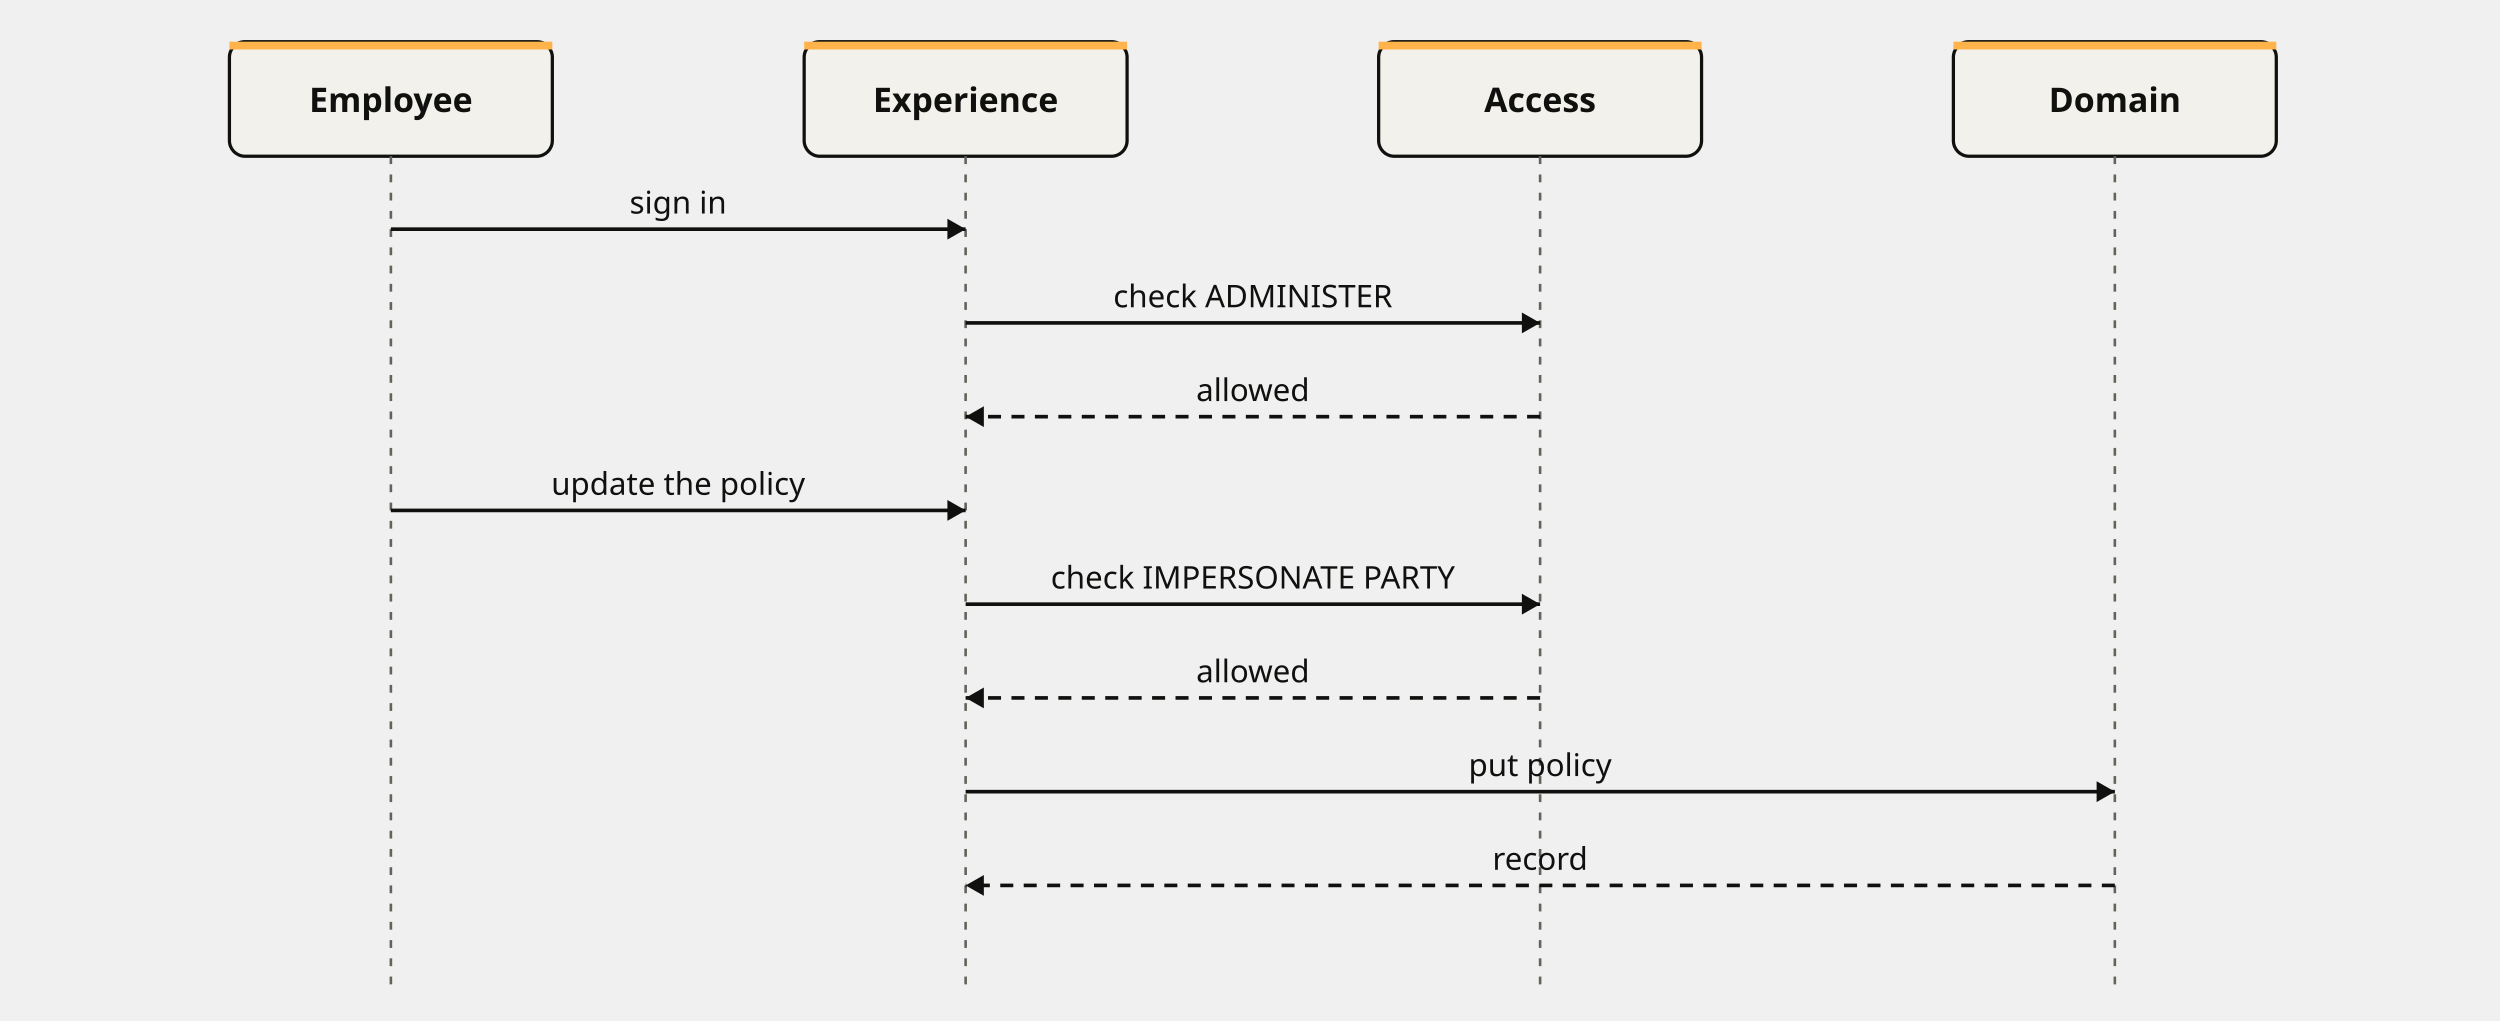
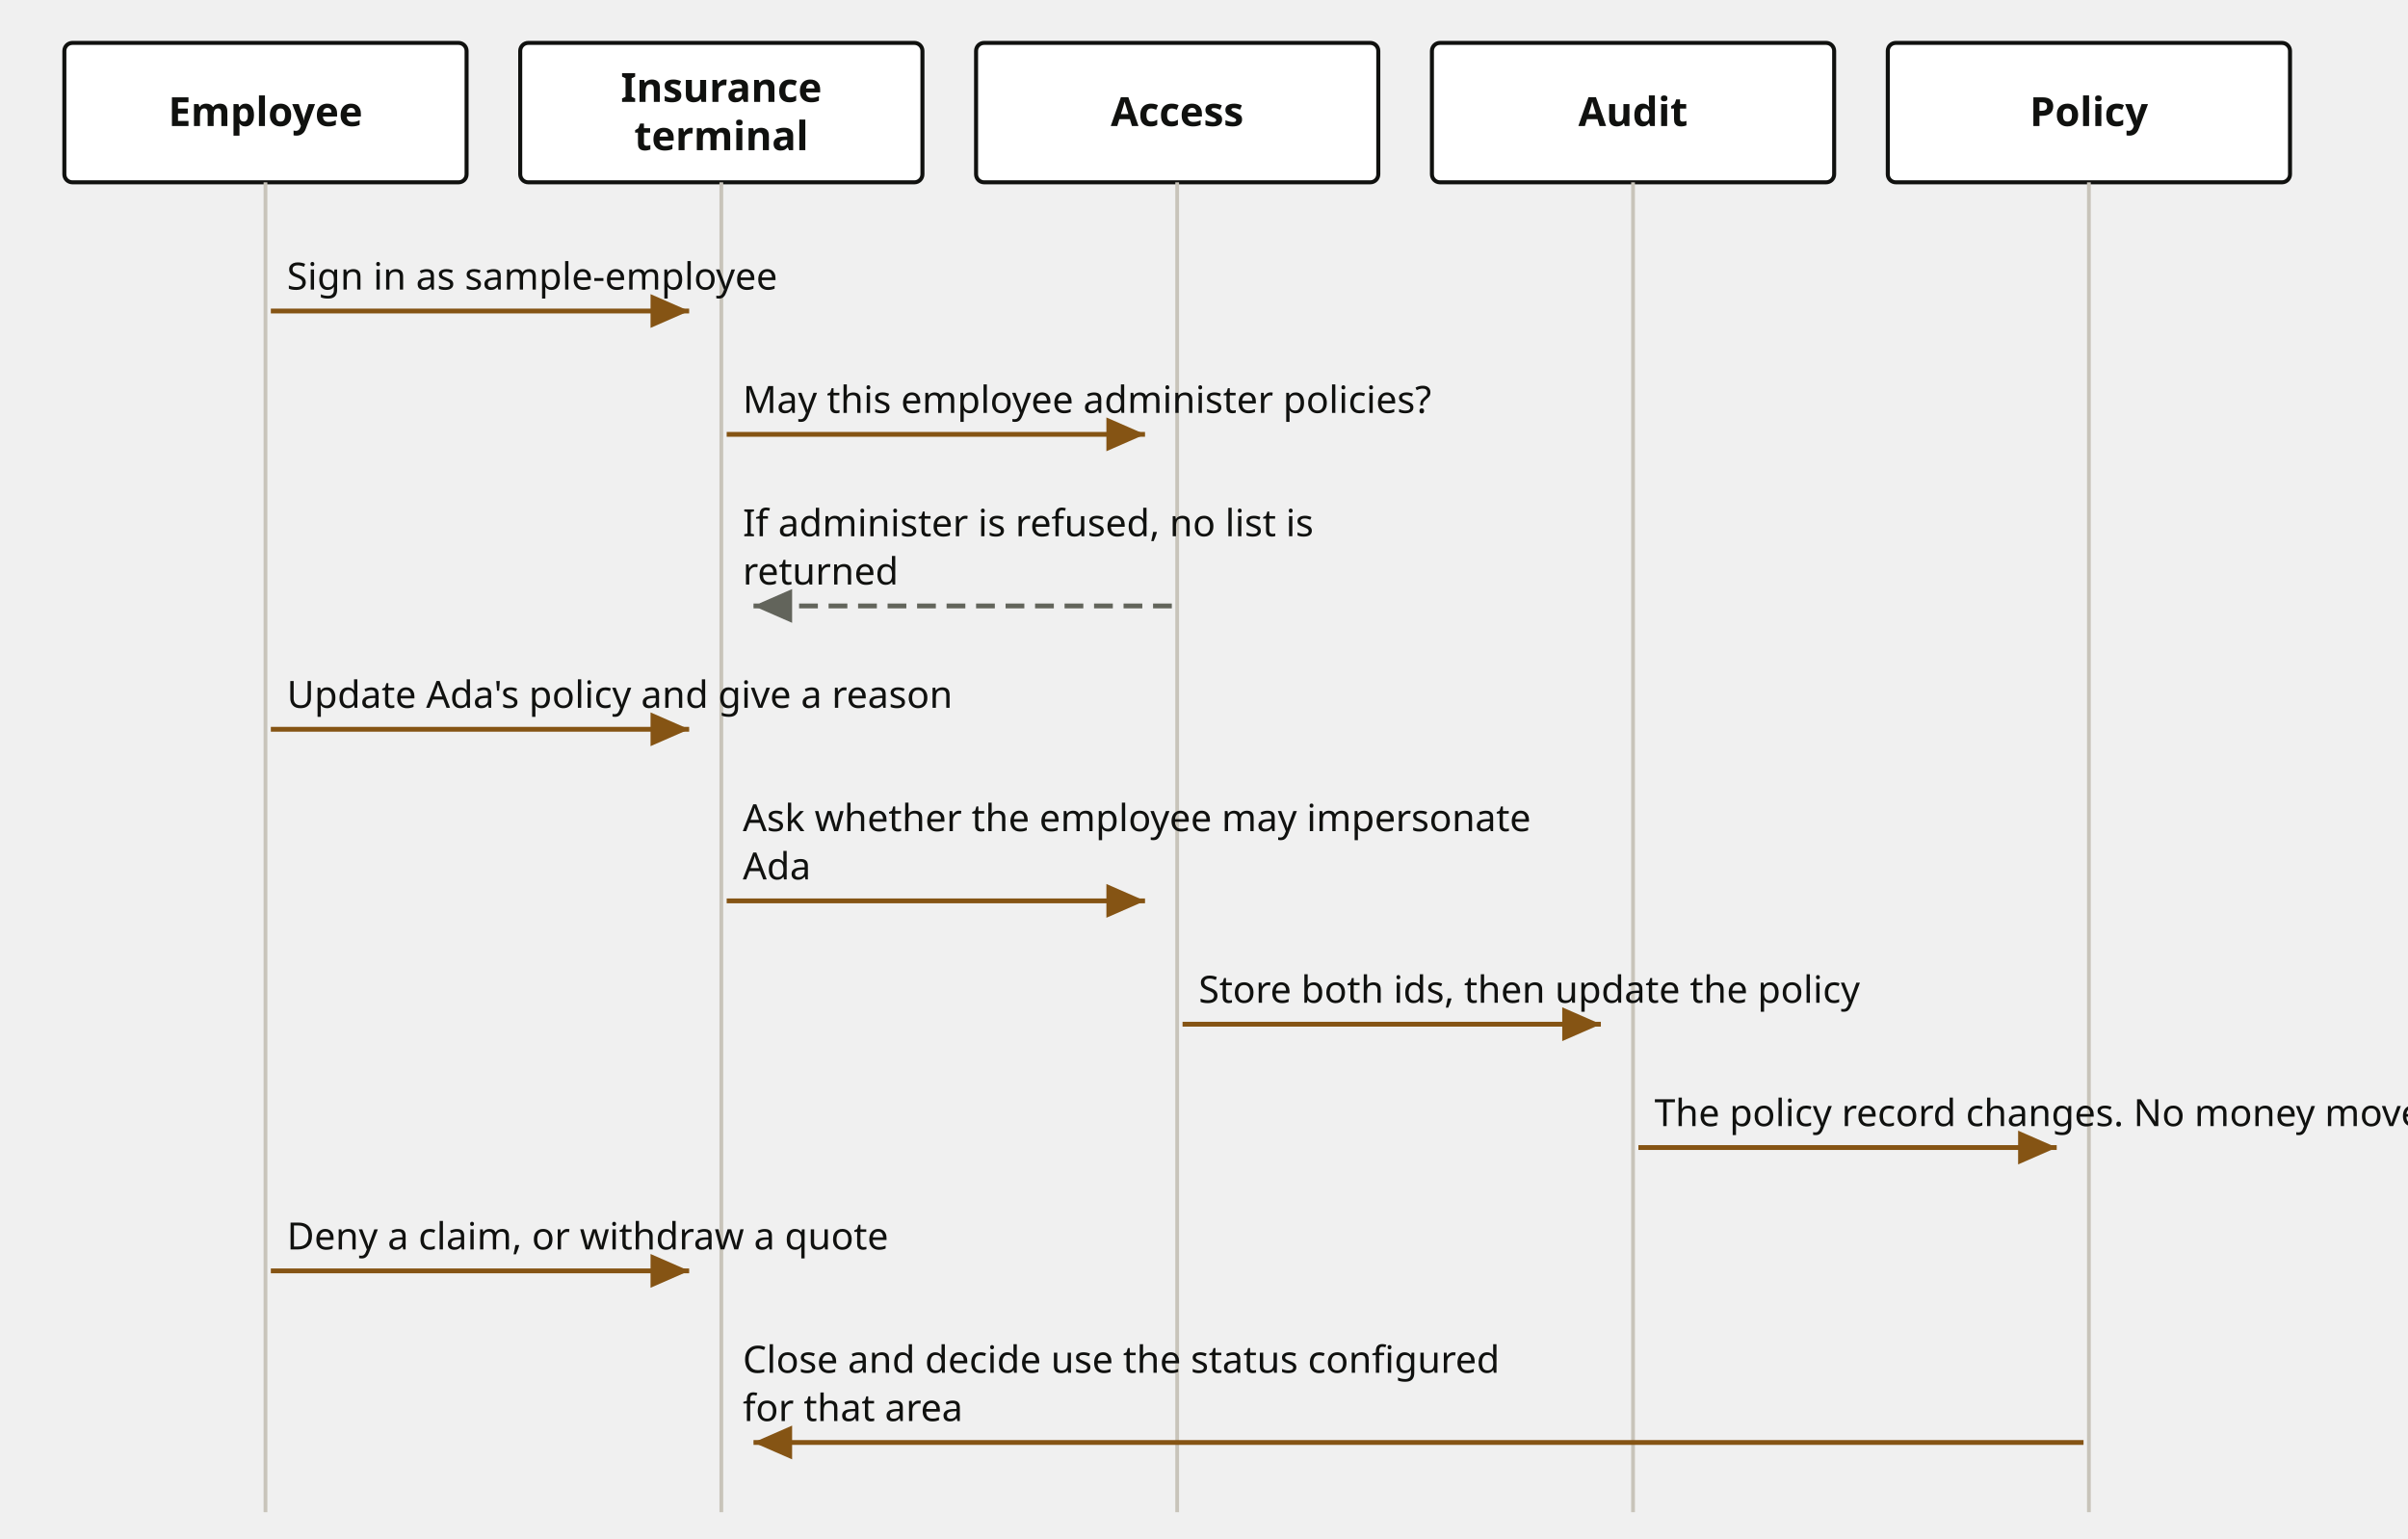
- <svg xmlns="http://www.w3.org/2000/svg" viewBox="0 0 960 392" role="img">
-   <style>text{font-family:Manrope,system-ui,sans-serif}</style>
-   <rect x="88.1" y="16" width="124" height="44" rx="6" fill="#f3f1eb" stroke="#10110f" stroke-width="1.25" />
-   <rect x="88.1" y="16" width="124" height="3" fill="#ffb34a" />
-   <text x="150.1" y="43" fill="#10110f" font-size="13" font-weight="700" text-anchor="middle">Employee</text>
-   <line x1="150.1" y1="60" x2="150.1" y2="382" stroke="#62645b" stroke-width="1" stroke-dasharray="3 4" />
-   <rect x="308.8" y="16" width="124" height="44" rx="6" fill="#f3f1eb" stroke="#10110f" stroke-width="1.25" />
-   <rect x="308.8" y="16" width="124" height="3" fill="#ffb34a" />
-   <text x="370.8" y="43" fill="#10110f" font-size="13" font-weight="700" text-anchor="middle">Experience</text>
-   <line x1="370.8" y1="60" x2="370.8" y2="382" stroke="#62645b" stroke-width="1" stroke-dasharray="3 4" />
-   <rect x="529.4" y="16" width="124" height="44" rx="6" fill="#f3f1eb" stroke="#10110f" stroke-width="1.25" />
-   <rect x="529.4" y="16" width="124" height="3" fill="#ffb34a" />
-   <text x="591.4" y="43" fill="#10110f" font-size="13" font-weight="700" text-anchor="middle">Access</text>
-   <line x1="591.4" y1="60" x2="591.4" y2="382" stroke="#62645b" stroke-width="1" stroke-dasharray="3 4" />
-   <rect x="750.1" y="16" width="124" height="44" rx="6" fill="#f3f1eb" stroke="#10110f" stroke-width="1.25" />
-   <rect x="750.1" y="16" width="124" height="3" fill="#ffb34a" />
-   <text x="812.1" y="43" fill="#10110f" font-size="13" font-weight="700" text-anchor="middle">Domain</text>
-   <line x1="812.1" y1="60" x2="812.1" y2="382" stroke="#62645b" stroke-width="1" stroke-dasharray="3 4" />
-   <line x1="150.1" y1="88" x2="370.8" y2="88" stroke="#10110f" stroke-width="1.4" />
-   <polygon points="370.8,88 363.8,84 363.8,92" fill="#10110f" />
-   <text x="260.4" y="82" fill="#10110f" font-size="12" text-anchor="middle">sign in</text>
-   <line x1="370.8" y1="124" x2="591.4" y2="124" stroke="#10110f" stroke-width="1.4" />
-   <polygon points="591.4,124 584.4,120 584.4,128" fill="#10110f" />
-   <text x="481.1" y="118" fill="#10110f" font-size="12" text-anchor="middle">check ADMINISTER</text>
-   <line x1="591.4" y1="160" x2="370.8" y2="160" stroke="#10110f" stroke-width="1.4" stroke-dasharray="5 4" />
-   <polygon points="370.8,160 377.8,156 377.8,164" fill="#10110f" />
-   <text x="481.1" y="154" fill="#10110f" font-size="12" text-anchor="middle">allowed</text>
-   <line x1="150.1" y1="196" x2="370.8" y2="196" stroke="#10110f" stroke-width="1.4" />
-   <polygon points="370.8,196 363.8,192 363.8,200" fill="#10110f" />
-   <text x="260.4" y="190" fill="#10110f" font-size="12" text-anchor="middle">update the policy</text>
-   <line x1="370.8" y1="232" x2="591.4" y2="232" stroke="#10110f" stroke-width="1.4" />
-   <polygon points="591.4,232 584.4,228 584.4,236" fill="#10110f" />
-   <text x="481.1" y="226" fill="#10110f" font-size="12" text-anchor="middle">check IMPERSONATE PARTY</text>
-   <line x1="591.4" y1="268" x2="370.8" y2="268" stroke="#10110f" stroke-width="1.4" stroke-dasharray="5 4" />
-   <polygon points="370.8,268 377.8,264 377.8,272" fill="#10110f" />
-   <text x="481.1" y="262" fill="#10110f" font-size="12" text-anchor="middle">allowed</text>
-   <line x1="370.8" y1="304" x2="812.1" y2="304" stroke="#10110f" stroke-width="1.4" />
-   <polygon points="812.1,304 805.1,300 805.1,308" fill="#10110f" />
-   <text x="591.4" y="298" fill="#10110f" font-size="12" text-anchor="middle">put policy</text>
-   <line x1="812.1" y1="340" x2="370.8" y2="340" stroke="#10110f" stroke-width="1.4" stroke-dasharray="5 4" />
-   <polygon points="370.8,340 377.8,336 377.8,344" fill="#10110f" />
-   <text x="591.4" y="334" fill="#10110f" font-size="12" text-anchor="middle">record</text>
+ <svg xmlns="http://www.w3.org/2000/svg" viewBox="0 0 898 574" width="898" height="574" role="img">
+   <style>text{font-family:Manrope,system-ui,sans-serif;fill:#10110f}.box{fill:#fff;stroke:#10110f;stroke-width:1.5}.life{stroke:#c8c4ba;stroke-width:1.4}.arr{stroke:#855414;stroke-width:1.8;fill:none}.dash{stroke:#62645b;stroke-width:1.8;fill:none;stroke-dasharray:7 4}.name{font-size:15px;font-weight:700}.lab{font-size:14px}</style>
+   <defs>
+     <marker id="ah" markerWidth="9" markerHeight="9" refX="8" refY="3.5" orient="auto">
+       <path d="M0,0 L8,3.5 L0,7 Z" fill="#855414" />
+     </marker>
+     <marker id="dh" markerWidth="9" markerHeight="9" refX="8" refY="3.5" orient="auto">
+       <path d="M0,0 L8,3.5 L0,7 Z" fill="#62645b" />
+     </marker>
+   </defs>
+   <rect class="box" x="24" y="16" width="150" height="52" rx="3" />
+   <text class="name" x="99.0" y="47.0" text-anchor="middle">Employee</text>
+   <line class="life" x1="99.0" y1="68" x2="99.0" y2="564" />
+   <rect class="box" x="194" y="16" width="150" height="52" rx="3" />
+   <text class="name" x="269.0" y="38.0" text-anchor="middle">Insurance</text>
+   <text class="name" x="269.0" y="56.0" text-anchor="middle">terminal</text>
+   <line class="life" x1="269.0" y1="68" x2="269.0" y2="564" />
+   <rect class="box" x="364" y="16" width="150" height="52" rx="3" />
+   <text class="name" x="439.0" y="47.0" text-anchor="middle">Access</text>
+   <line class="life" x1="439.0" y1="68" x2="439.0" y2="564" />
+   <rect class="box" x="534" y="16" width="150" height="52" rx="3" />
+   <text class="name" x="609.0" y="47.0" text-anchor="middle">Audit</text>
+   <line class="life" x1="609.0" y1="68" x2="609.0" y2="564" />
+   <rect class="box" x="704" y="16" width="150" height="52" rx="3" />
+   <text class="name" x="779.0" y="47.0" text-anchor="middle">Policy</text>
+   <line class="life" x1="779.0" y1="68" x2="779.0" y2="564" />
+   <text class="lab" x="107.0" y="108">Sign in as sample-employee</text>
+   <line class="arr" x1="101.0" y1="116" x2="257.0" y2="116" marker-end="url(#ah)" />
+   <text class="lab" x="277.0" y="154">May this employee administer policies?</text>
+   <line class="arr" x1="271.0" y1="162" x2="427.0" y2="162" marker-end="url(#ah)" />
+   <text class="lab" x="277.0" y="200">If administer is refused, no list is</text>
+   <text class="lab" x="277.0" y="218">returned</text>
+   <line class="dash" x1="437.0" y1="226" x2="281.0" y2="226" marker-end="url(#dh)" />
+   <text class="lab" x="107.0" y="264">Update Ada's policy and give a reason</text>
+   <line class="arr" x1="101.0" y1="272" x2="257.0" y2="272" marker-end="url(#ah)" />
+   <text class="lab" x="277.0" y="310">Ask whether the employee may impersonate</text>
+   <text class="lab" x="277.0" y="328">Ada</text>
+   <line class="arr" x1="271.0" y1="336" x2="427.0" y2="336" marker-end="url(#ah)" />
+   <text class="lab" x="447.0" y="374">Store both ids, then update the policy</text>
+   <line class="arr" x1="441.0" y1="382" x2="597.0" y2="382" marker-end="url(#ah)" />
+   <text class="lab" x="617.0" y="420">The policy record changes. No money moves.</text>
+   <line class="arr" x1="611.0" y1="428" x2="767.0" y2="428" marker-end="url(#ah)" />
+   <text class="lab" x="107.0" y="466">Deny a claim, or withdraw a quote</text>
+   <line class="arr" x1="101.0" y1="474" x2="257.0" y2="474" marker-end="url(#ah)" />
+   <text class="lab" x="277.0" y="512">Close and decide use the status configured</text>
+   <text class="lab" x="277.0" y="530">for that area</text>
+   <line class="arr" x1="777.0" y1="538" x2="281.0" y2="538" marker-end="url(#ah)" />
</svg>
